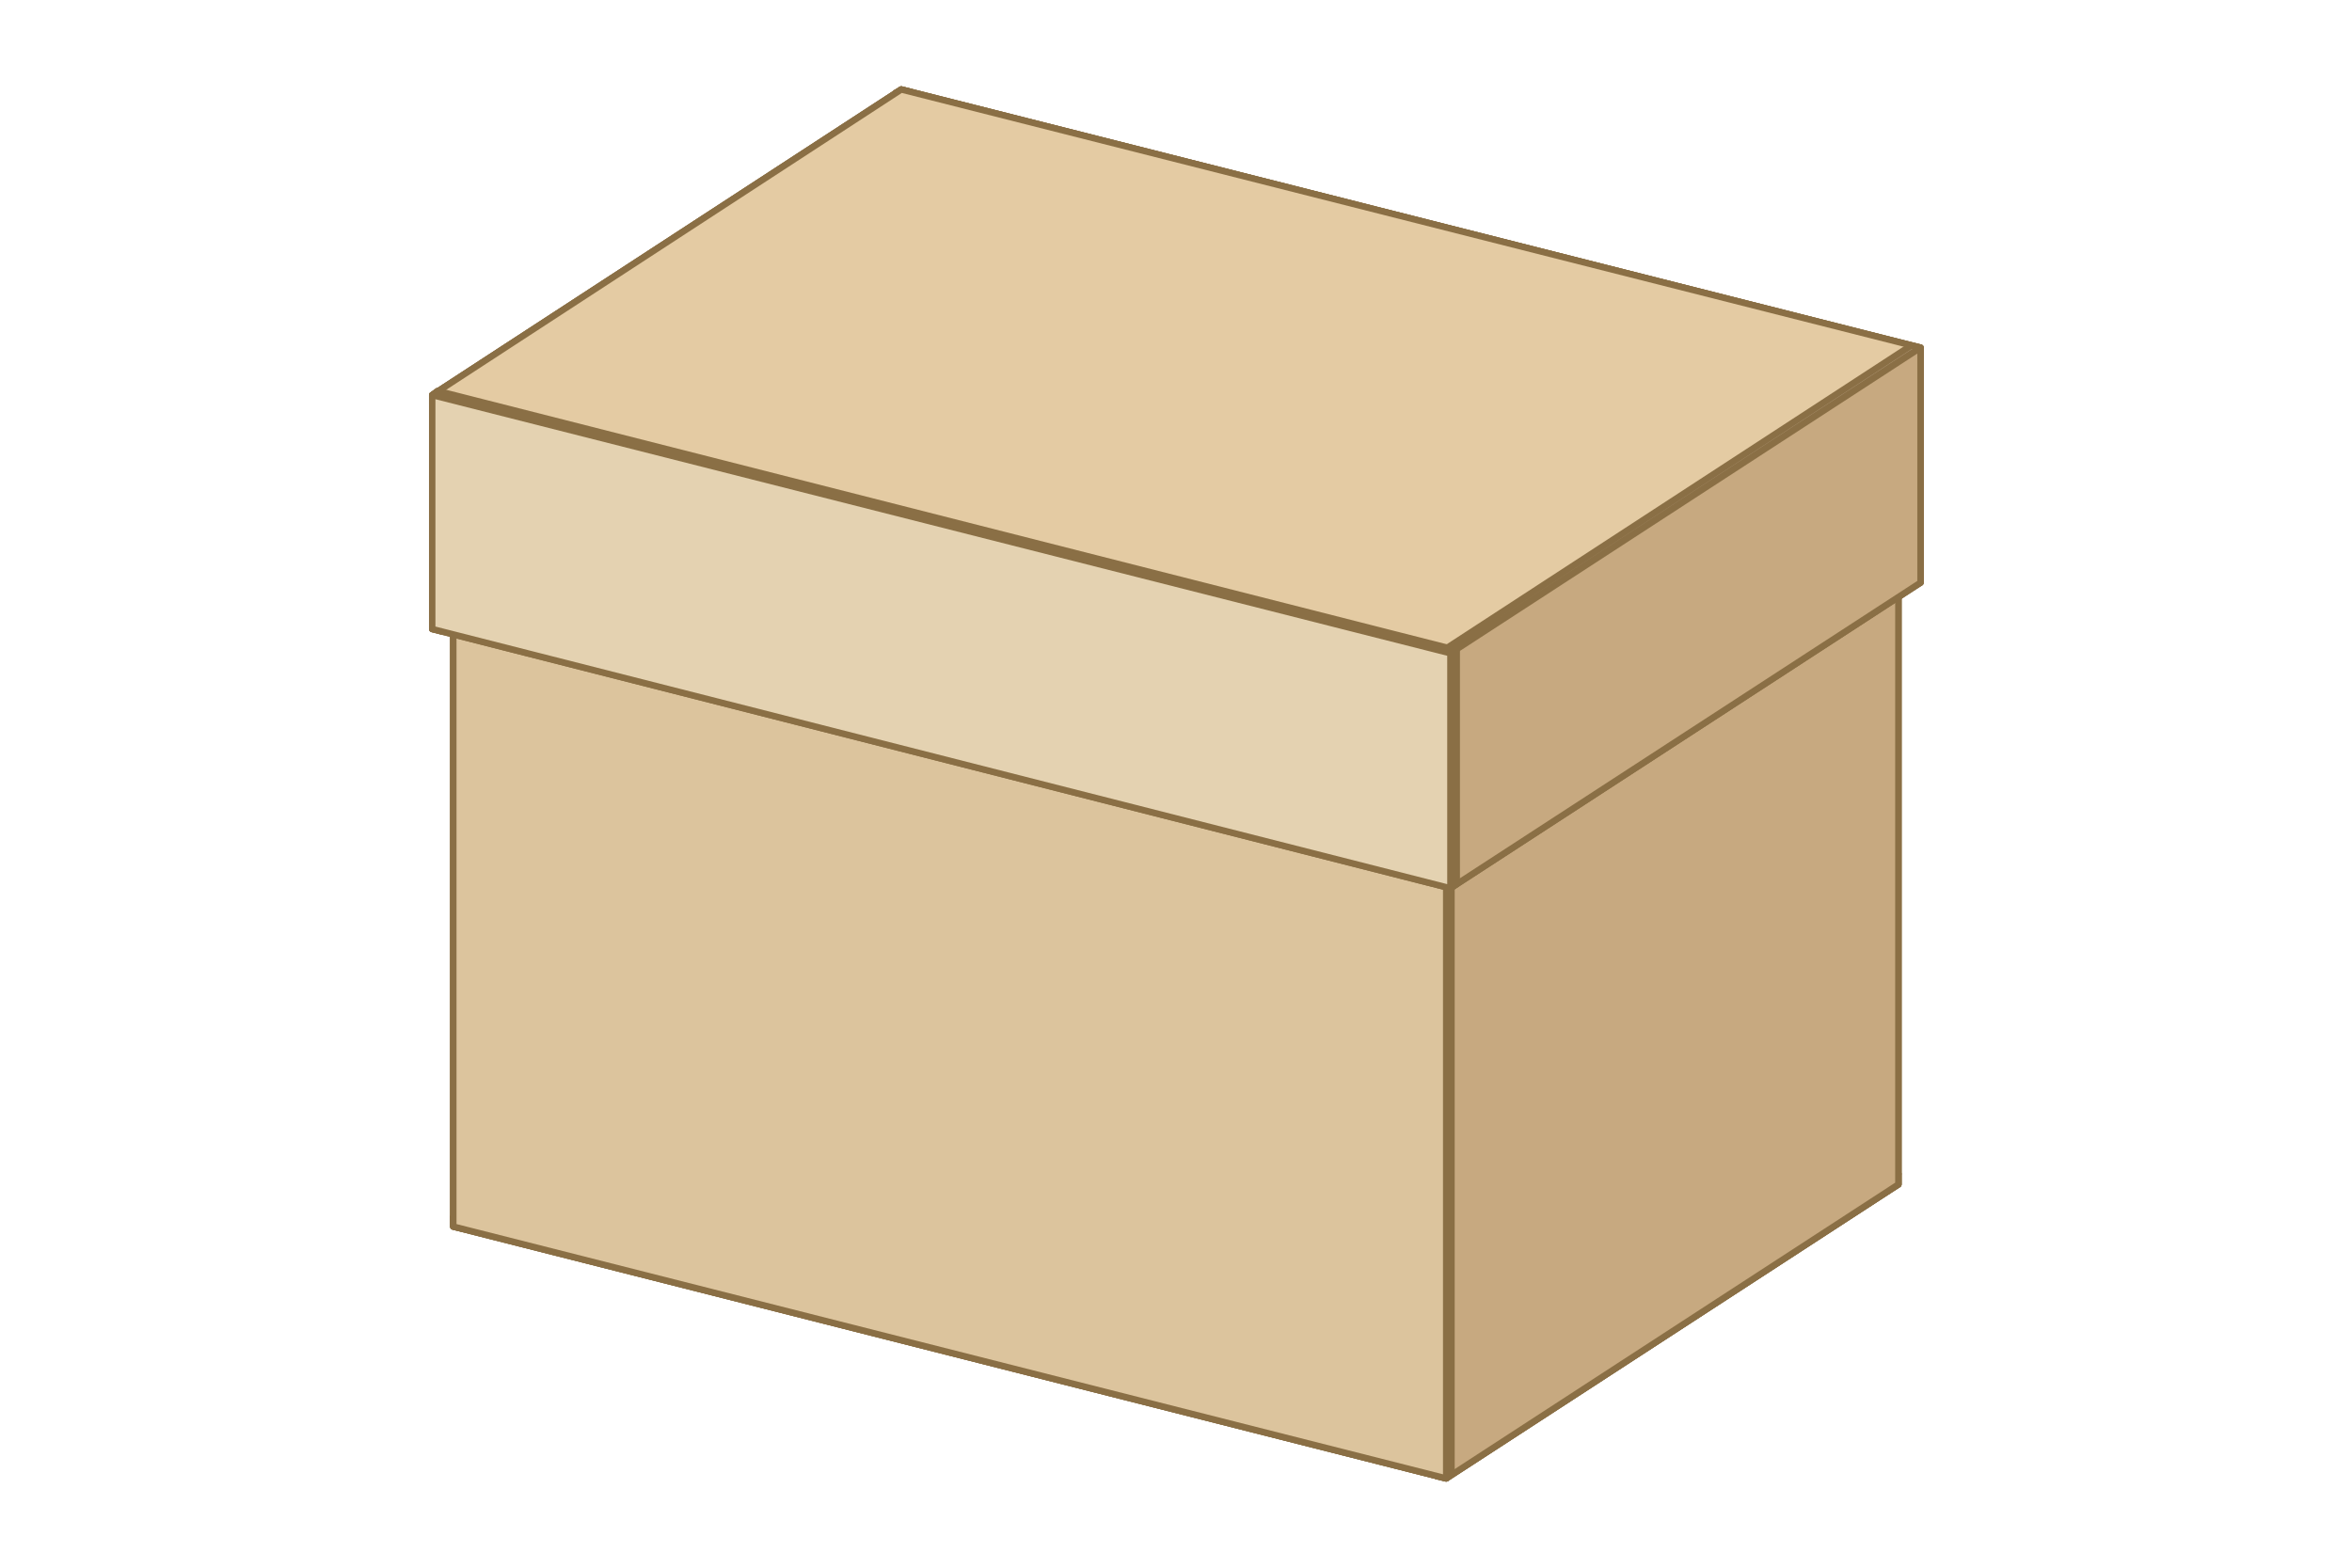
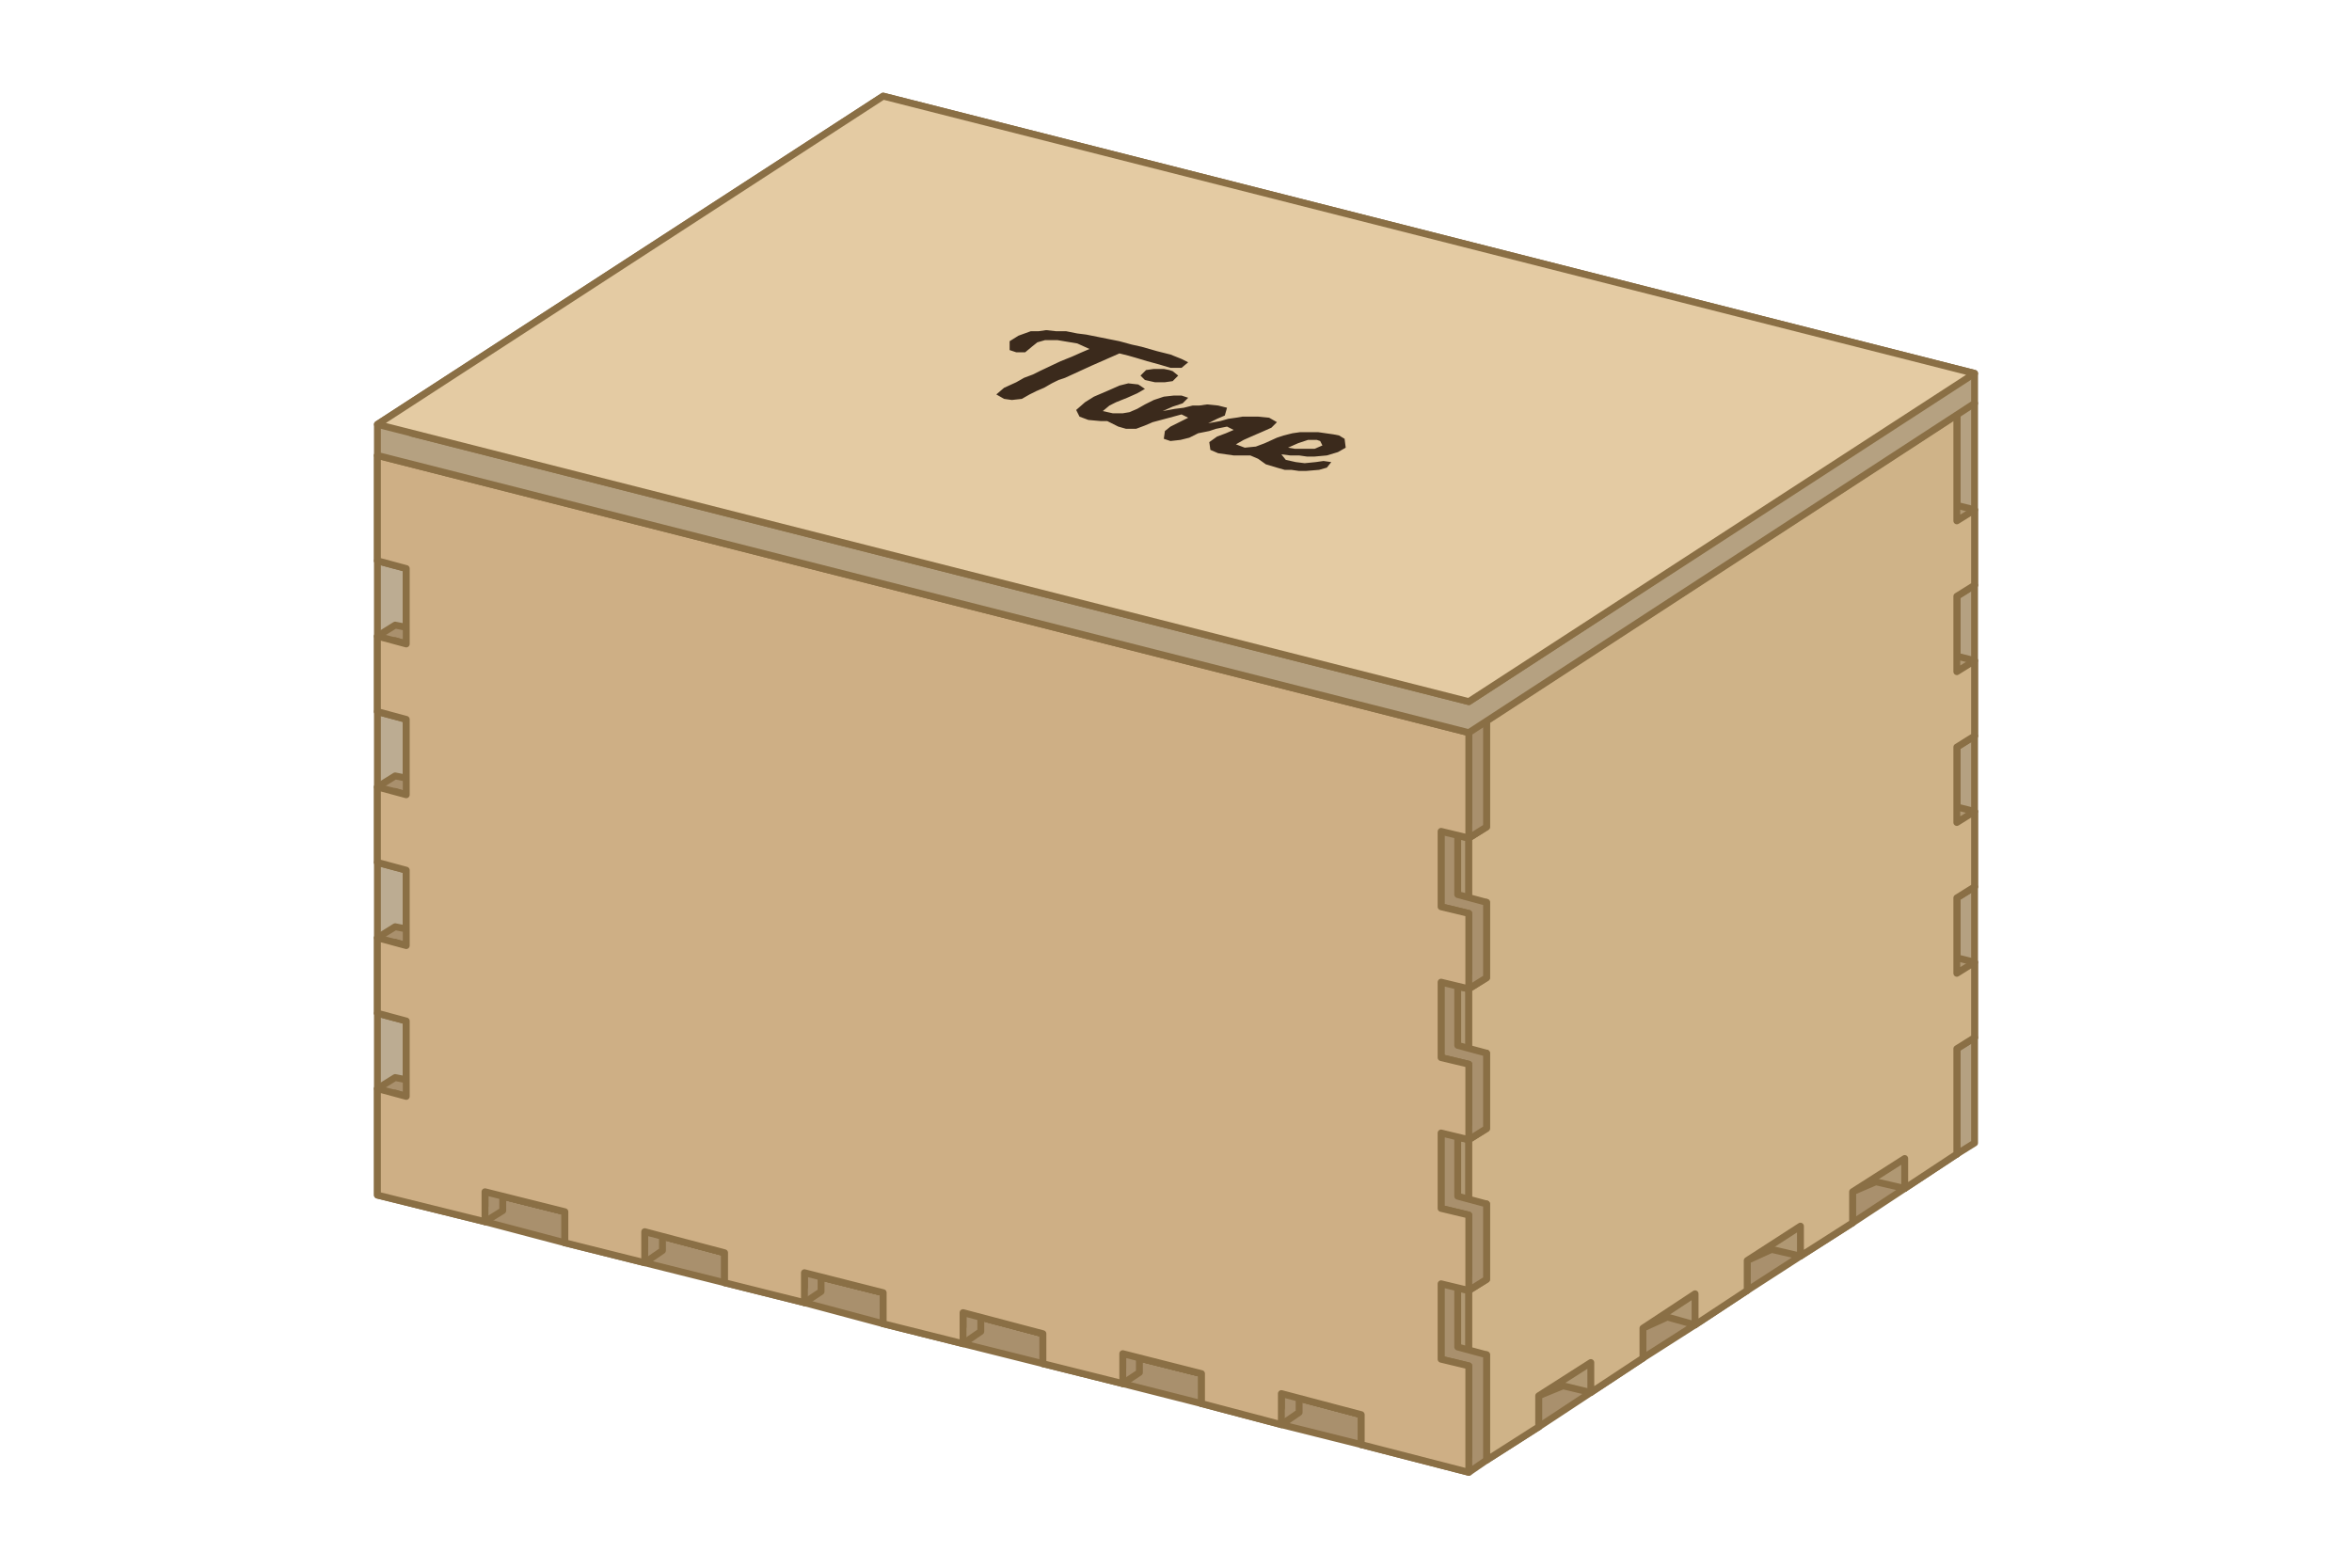
- <svg xmlns="http://www.w3.org/2000/svg" width="300" height="200" viewBox="-32 -102.39 158.13 148.76">
-   <path fill="#bcac92" fill-rule="evenodd" stroke="#8A6F45" stroke-linejoin="round" stroke-width=".61" d="m21.5-78.8 94.1 23.9V10l-.5.3-94.2-23.9v-64.9Zm0 64.8 93.6 23.8v-64.4L21.5-78.4Z" />
-   <path fill="#e4d2b1" fill-rule="evenodd" stroke="#8A6F45" stroke-linejoin="round" stroke-width=".61" d="m20.9-78.5 94.2 23.9v64.9L20.9-13.6Z" />
-   <path fill="#b09873" fill-rule="evenodd" stroke="#8A6F45" stroke-linejoin="round" stroke-width=".61" d="M-21.5 14v-64.9l43-27.9.8.2v64.8l-42.9 28Zm.9-64.7v64.1L21.5-14v-64.1Z" />
-   <path fill="#cfb388" fill-rule="evenodd" stroke="#8A6F45" stroke-linejoin="round" stroke-width=".61" d="M22.3-78.6v64.8l-42.9 28v-64.9Z" />
-   <path fill="#b09873" fill-rule="evenodd" stroke="#8A6F45" stroke-linejoin="round" stroke-width=".61" d="m20.5-93.6.5-.3 96.7 24.5v22.3l-.6.3-96.6-24.5Zm.5 21.9 96.1 24.4V-69L21-93.4Z" />
-   <path fill="#d6b98c" fill-rule="evenodd" stroke="#8A6F45" stroke-linejoin="round" stroke-width=".61" d="M117.1-46.8 20.5-71.3v-22.3L117.1-69Z" />
-   <path fill="#a9906d" fill-rule="evenodd" stroke="#8A6F45" stroke-linejoin="round" stroke-width=".61" d="m-21.5 13.1 43-28L115.6 9v1L72.7 37.9-21.5 14Zm43-27.1-42 27.3L72.7 37l41.9-27.3Z" />
-   <path fill="#d5b689" fill-rule="evenodd" stroke="#8A6F45" stroke-linejoin="round" stroke-width=".61" d="M21.5-14.9 115.6 9 72.7 37l-94.2-23.9Z" />
-   <path fill="#b5a181" fill-rule="evenodd" stroke="#8A6F45" stroke-linejoin="round" stroke-width=".61" d="M21.8-93.7v22.2l-44.5 29-.8-.2v-22.2l44.5-29Zm-.8 22v-21.5l-43.7 28.5v21.4Z" />
-   <path fill="#d5be98" fill-rule="evenodd" stroke="#8A6F45" stroke-linejoin="round" stroke-width=".61" d="M21.8-93.7v22.2l-44.5 29v-22.2Z" />
-   <path fill="#a9906d" fill-rule="evenodd" stroke="#8A6F45" stroke-linejoin="round" stroke-width=".61" d="M71.8 37.7v-64.9l42.9-27.9.9.2V10L72.7 37.9Zm.9-64.7v64.1l42-27.4v-64.1Z" />
-   <path fill="#c7a980" fill-rule="evenodd" stroke="#8A6F45" stroke-linejoin="round" stroke-width=".61" d="M115.6 10v-64.9L72.7-27v64.9Z" />
-   <path fill="#b5a181" fill-rule="evenodd" stroke="#8A6F45" stroke-linejoin="round" stroke-width=".61" d="m-21.5-50.9.6-.3 94.1 23.9v64.8l-.5.4L-21.5 14Zm.6 64.5 93.6 23.8V-27l-93.6-23.8Z" />
-   <path fill="#dcc49d" fill-rule="evenodd" stroke="#8A6F45" stroke-linejoin="round" stroke-width=".61" d="m-21.5 14 94.2 23.9V-27l-94.2-23.9Z" />
-   <path fill="#b5a181" fill-rule="evenodd" stroke="#8A6F45" stroke-linejoin="round" stroke-width=".61" d="m-23.5-64.9 44.5-29 96.7 24.5v1L73.1-39.5-23.5-64Zm96.6 24.5 43.6-28.3L21-93l-43.5 28.3Z" />
-   <path fill="#e4cba3" fill-rule="evenodd" stroke="#8A6F45" stroke-linejoin="round" stroke-width=".61" d="M117.7-69.4 21-93.9l-44.5 29 96.6 24.5Z" />
-   <path fill="#a9906d" fill-rule="evenodd" stroke="#8A6F45" stroke-linejoin="round" stroke-width=".61" d="M117.7-69.4v22.3l-44.6 29-.8-.3v-22.2l44.5-29Zm-.9 22.1v-21.5L73.1-40.4v21.5Z" />
-   <path fill="#c7a980" fill-rule="evenodd" stroke="#8A6F45" stroke-linejoin="round" stroke-width=".61" d="M117.7-47.1v-22.3l-44.6 29v22.3Z" />
-   <path fill="#bcac92" fill-rule="evenodd" stroke="#8A6F45" stroke-linejoin="round" stroke-width=".61" d="m-23.5-64.9.5-.4 96.7 24.6v22.2l-.6.4-96.6-24.6Zm.5 21.8 96.1 24.5v-21.8L-23-64.8Z" />
-   <path fill="#e4d2b1" fill-rule="evenodd" stroke="#8A6F45" stroke-linejoin="round" stroke-width=".61" d="m73.1-40.4-96.6-24.5v22.2l96.6 24.6Z" />
+ <svg xmlns="http://www.w3.org/2000/svg" width="300" height="200" viewBox="-54.21 -78.07 161.22 141.37">
+   <path fill="#b5a181" fill-rule="evenodd" stroke="#8A6F45" stroke-linejoin="round" stroke-width=".62" d="M81.5 19.4v1.3l-1.6 1-7.2-1.8v-2.7l-5.6-1.4v1.3l-1.6 1-7.1-1.8v-2.8l-5.6-1.4v1.3l-1.6 1-7.2-1.8V9.9l-5.6-1.4v1.3l-1.6 1L29.7 9V6.2l-5.6-1.4v1.3l-1.6 1.1-7.2-1.9V2.6L9.7 1.2v1.3l-1.6 1L-1.6 1v-9.5l1.6-1 1 .2v-5.4l-2.6-.6v-6.8l1.6-1 1 .2v-5.4l-2.6-.6v-6.8l1.6-1 1 .2v-5.4l-2.6-.6v-6.8l1.6-1 1 .2v-5.4l-2.6-.6v-9.6l1.6-1 98.4 25v9.6l-1.6 1-1-.3v5.4l2.6.7v6.8l-1.6 1-1-.3v5.4l2.6.7v6.8l-1.6 1-1-.2v5.3l2.6.7v6.8l-1.6 1-1-.2v5.3l2.6.7V25l-1.6 1-9.7-2.4v-2.8ZM0-43.5l2.5.6v6.8l-1.5 1-1-.2v5.4l2.5.6v6.8l-1.5 1-1-.2v5.4l2.5.6v6.8L1-7.9l-1-.2V0l8.1 2.1V.8L9.7-.3l7.2 1.9v2.7l5.6 1.4V4.4l1.6-1 7.1 1.8v2.7l5.6 1.5V8.1L38.4 7l7.2 1.8v2.8l5.6 1.4v-1.3l1.6-1 7.2 1.8v2.7l5.5 1.5v-1.3l1.6-1.1 7.2 1.8v2.8l5.6 1.4V19l1.6-1 7.2 1.8v2.7l8.1 2.1v-8.1l-2.6-.7V9l1.6-1 1 .3V2.9l-2.6-.7v-6.8l1.6-1 1 .3v-5.4l-2.6-.7v-6.8l1.6-1 1 .3v-5.4l-2.6-.7v-6.8l1.6-1 1 .3v-8.2L0-65.2v8.1l2.5.6v6.8l-1.5 1-1-.2Z" />
+   <path fill="#dcc49d" fill-rule="evenodd" stroke="#8A6F45" stroke-linejoin="round" stroke-width=".62" d="M94.2-31.8v6.8l2.6.7v6.8l-2.6-.7v6.8l2.6.7v6.8l-2.6-.7v6.8l2.6.7v6.8L94.2 9v6.8l2.6.7V26l-9.7-2.4v-2.8L79.9 19v2.7l-7.2-1.8v-2.7l-7.2-1.8v2.7l-7.1-1.8v-2.8l-7.2-1.8v2.7L44 12.6V9.9l-7.2-1.8v2.7L29.7 9V6.2l-7.2-1.8v2.8l-7.2-1.9V2.6L8.1.8v2.7L-1.6 1v-9.5l2.6.6v-6.8l-2.6-.6v-6.8l2.6.6v-6.8l-2.6-.6v-6.8l2.6.6v-6.8l-2.6-.6v-6.8l2.6.6v-6.8l-2.6-.6v-9.6l98.4 25v9.6Z" />
+   <path fill="#bcac92" fill-rule="evenodd" stroke="#8A6F45" stroke-linejoin="round" stroke-width=".62" d="M2.5-42.9v6.8l-1.5 1v5.4l1.5.4v6.8l-1.5 1v5.4l1.5.4v6.8L1-7.9v9.6l-4.8 3-2.5-.6-2.2 1v2.7l-4.7 3.1-2.5-.7-2.2 1v2.7l-4.7 3.1-2.5-.6-2.2.9v2.8l-4.7 3-2.6-.6-2.1 1v2.7l-4.7 3.1-2.6-.7v-8.1l-1.6-.4v-6.8l1.6-1V6.9l-1.6-.4V-.3l1.6-1v-5.4l-1.6-.4v-6.8l1.6-1v-5.4l-1.6-.4v-6.8l1.6-1v-9.6l42.4-27.6L1-65v8.1l1.5.4v6.8l-1.5 1v5.4ZM-43-26.8v5.3l1.6.4v6.8l-1.6 1.1v5.3l1.6.4v6.8L-43 .4v5.3l1.6.4v6.8L-43 14v5.3l1.6.4V27l2.1-1.4v-2.8l4.7-3 2.6.6 2.1-1v-2.7l4.8-3.1 2.5.7 2.2-1v-2.7l4.7-3.1 2.5.6 2.2-.9V4.4l4.7-3 2.5.6 2.2-1v-9.5l1.6-1v-5.4l-1.6-.4v-6.8l1.6-1v-5.4l-1.6-.4v-6.8l1.6-1v-5.4l-1.6-.4v-6.8l1.6-1v-5.4l-1.6-.4v-7.3l-39.8 26v9.5Z" />
+   <path fill="#ddcaab" fill-rule="evenodd" stroke="#8A6F45" stroke-linejoin="round" stroke-width=".62" d="M-43-26.8v6.8l1.6-1.1v6.8l-1.6 1.1v6.8l1.6-1.1v6.8L-43 .4v6.8l1.6-1.1v6.8L-43 14v6.8l1.6-1.1v9.6l4.7-3.1v-2.7l4.7-3.1v2.7l4.7-3v-2.8l4.7-3V17l4.7-3.1v-2.7l4.7-3.1v2.8l4.7-3.1V5.1L-3.8 2v2.7l4.8-3v-9.6l1.5-1v-6.8l-1.5 1v-6.8l1.5-1v-6.8l-1.5 1v-6.8l1.5-1v-6.8l-1.5 1v-6.8l1.5-1v-6.8l-1.5 1V-65l-42.4 27.6v9.5Z" />
+   <path fill="#a9906d" fill-rule="evenodd" stroke="#8A6F45" stroke-linejoin="round" stroke-width=".62" d="m16.9 3 5.6 1.4 1.6-1 7.1 1.8v1.4l5.6 1.5L38.4 7l7.2 1.8v1.5l5.6 1.4 1.6-1 7.2 1.8v1.4l5.5 1.5 1.6-1.1 7.2 1.8v1.5l5.6 1.4 1.6-1 7.2 1.8v1.4l5.5 1.5v2.7l-2.1 1.4v2.3l-4.7 3.1-2.6-.7-2.1 1.4v2.3l-4.8 3.1-2.5-.6-2.2 1.4v2.3l-4.7 3-2.5-.6-2.2 1.4v2.3l-4.7 3.1-2.5-.7-4.8 3.1-7.1-1.8-1.6 1-7.2-1.8v-1.5l-5.6-1.4-1.6 1-7.1-1.8v-1.4L16 43.9l-1.6 1-7.2-1.8v-1.5l-5.6-1.4L0 41.3l-7.1-1.9V38l-5.6-1.4-1.6 1-7.2-1.8v-1.5l-5.6-1.4-1.6 1.1-7.2-1.9v-1.4l-5.5-1.4v-2.8l2.1-1.4v-2.3l4.7-3 2.6.6 2.1-1.4v-2.3l4.8-3.1 2.5.7 2.2-1.4v-2.3l4.7-3.1 2.5.6 2.2-1.4V4.4l4.7-3 2.5.6L1-1.1 8.1.8 9.7-.3l7.2 1.9ZM-8.5 7.8l-4.7 3.1-2.5-.7-2.2 1.4v2.3l-4.7 3.1-2.5-.6-2.2 1.4v2.3l-4.7 3-2.6-.6-2.1 1.4v2.3l-1.7 1.1 4.1 1.1v1.4l5.6 1.4 1.6-1 7.2 1.8v1.4l5.6 1.5 1.6-1.1 7.1 1.9v1.4L0 38.5l1.6-1 7.2 1.8v1.4l5.6 1.5 1.6-1.1 7.1 1.8v1.5l5.6 1.4 1.6-1 7.2 1.8V48l5.6 1.5 1.6-1.1 7.1 1.8 4.8-3 2.5.6 2.2-1.4v-2.3L66 41l2.5.7 2.2-1.4V38l4.7-3.1 2.5.7 2.2-1.4v-2.4l4.7-3 2.6.6 2.1-1.4v-2.3l1.7-1.1-4.1-1v-1.5l-5.6-1.4-1.6 1-7.2-1.8v-1.4l-5.6-1.4-1.6 1-7.1-1.8v-1.5l-5.6-1.4-1.6 1-7.2-1.8v-1.4l-5.6-1.4-1.6 1L29.7 9V7.5l-5.6-1.4-1.6 1.1-7.2-1.9V3.9L9.7 2.5l-1.6 1L1 1.7l-4.8 3-2.5-.6-2.2 1.4Z" />
+   <path fill="#d5b689" fill-rule="evenodd" stroke="#8A6F45" stroke-linejoin="round" stroke-width=".62" d="m15.3 2.6 7.2 1.8 1.6-1 7.1 1.8-1.5 1 7.1 1.9L38.4 7l7.2 1.8L44 9.9l7.2 1.8 1.6-1 7.2 1.8-1.6 1 7.1 1.9 1.6-1.1 7.2 1.8-1.6 1.1 7.2 1.8 1.6-1 7.2 1.8-1.6 1 7.1 1.8-4.7 3.1 2.6.7-4.7 3-2.6-.6-4.7 3 2.6.7-4.8 3.1-2.5-.7-4.7 3.1 2.5.6-4.7 3.1L66 41l-4.7 3.1 2.5.7-4.7 3-2.5-.6-4.8 3-7.1-1.8-1.6 1.1-7.2-1.9 1.6-1-7.2-1.8-1.6 1-7.1-1.8 1.5-1.1-7.1-1.8-1.6 1.1-7.2-1.9 1.6-1-7.2-1.8-1.6 1-7.1-1.8 1.5-1-7.1-1.9-1.6 1.1-7.2-1.9 1.6-1-7.2-1.8-1.6 1-7.2-1.8 1.6-1-7.1-1.9 4.7-3-2.6-.7 4.7-3 2.6.6 4.7-3.1-2.6-.6 4.8-3.1 2.5.7 4.7-3.1-2.5-.6 4.7-3.1 2.5.6 4.7-3-2.5-.7 4.7-3 2.5.6L1-1.1 8.1.8 9.7-.3l7.2 1.9Z" />
+   <path fill="#bcac92" fill-rule="evenodd" stroke="#8A6F45" stroke-linejoin="round" stroke-width=".62" d="M-41-37.5 1.1-64.8l92.7 23.5v2.8l-42 27.4L-41-34.7ZM1.1-62.1-38-36.7l89.8 22.8 39-25.4Z" />
+   <path fill="#edd9b8" fill-rule="evenodd" stroke="#8A6F45" stroke-linejoin="round" stroke-width=".62" d="m1-64.8 92.8 23.5-42 27.4L-41-37.5Z" />
+   <path fill="#b09873" fill-rule="evenodd" stroke="#8A6F45" stroke-linejoin="round" stroke-width=".62" d="M98.4-18.5v6.8l-1.6 1v5.4l1.6.4v6.8l-1.6 1v5.4l1.6.4v6.8l-1.6 1V26l-4.7 3.1-2.6-.6-2.1.9v2.8l-4.7 3-2.6-.6-2.2 1v2.7l-4.7 3.1-2.5-.7-2.2 1v2.7l-4.7 3.1-2.5-.6-2.2.9v2.8l-4.7 3-2.6-.6v-8.1l-1.5-.4v-6.8l1.5-1.1v-5.3l-1.5-.4v-6.8l1.5-1.1v-5.3l-1.5-.4v-6.8l1.5-1.1V4.1l-1.5-.4v-6.8l1.5-1.1v-9.5l42.4-27.6 2.6.6v8.2l1.6.4v6.8l-1.6 1v5.4Zm-45.6 16v5.4l1.6.4v6.8l-1.6 1v5.4l1.6.4v6.8l-1.6 1v5.4l1.6.4v6.8l-1.6 1v5.4l1.6.4v7.2l2.2-1.4v-2.7l4.7-3.1 2.5.7 2.2-1V41l4.7-3 2.5.6 2.2-.9v-2.8l4.7-3.1 2.6.7 2.1-1v-2.7l4.7-3.1 2.6.7 2.1-1v-9.6l1.6-1V9.5L94.2 9V2.2l1.6-1v-5.3l-1.6-.5v-6.8l1.6-1v-5.4l-1.6-.4V-25l1.6-1v-5.4l-1.6-.4V-39L54.4-13.1v9.6Z" />
+   <path fill="#cfb388" fill-rule="evenodd" stroke="#8A6F45" stroke-linejoin="round" stroke-width=".62" d="M52.8-2.5v6.8l1.6-1v6.8l-1.6 1v6.8l1.6-1v6.8l-1.6 1v6.8l1.6-1v6.8l-1.6 1v6.8l1.6-1v9.5l4.7-3v-2.8l4.7-3v2.7l4.7-3.1v-2.7l4.7-3.1v2.8l4.7-3.1v-2.7l4.8-3.1v2.7l4.7-3v-2.8l4.7-3v2.7l4.7-3.1v-9.5l1.6-1V8.7l-1.6 1V2.9l1.6-1v-6.8l-1.6 1v-6.8l1.6-1v-6.8l-1.6 1v-6.8l1.6-1v-6.8l-1.6 1v-9.6L54.4-13.1v9.6Z" />
+   <path fill="#a9906d" fill-rule="evenodd" stroke="#8A6F45" stroke-linejoin="round" stroke-width=".62" d="M37.5 48v1.3l-1.6 1.1-7.2-1.9v-2.7l-5.6-1.4v1.3l-1.5 1-7.2-1.8v-2.7l-5.6-1.5V42l-1.6 1.1L0 41.3v-2.8l-5.6-1.4v1.3l-1.5 1-7.2-1.8v-2.7l-5.6-1.5v1.3l-1.6 1.1-7.2-1.8v-2.8l-5.6-1.4v1.3l-1.6 1-9.7-2.4v-9.6l1.6-1 1 .2V14l-2.6-.7V6.5l1.6-1 1 .2V.4l-2.6-.7v-6.8l1.6-1 1 .2v-5.3l-2.6-.7v-6.8l1.6-1 1 .2v-5.3l-2.6-.7V-37l1.6-1.1 98.4 25v9.6l-1.6 1-1-.2v5.3l2.6.7v6.8l-1.6 1-1-.2v5.3l2.6.7v6.8l-1.6 1-1-.2v5.3l2.6.7v6.8l-1.6 1-1-.2v5.3l2.6.7v9.5l-1.6 1.1-9.7-2.5v-2.7ZM-44-14.9l2.6.6v6.8L-43-6.4l-1-.3v5.4l2.6.6v6.8L-43 7.2l-1-.3v5.4l2.6.6v6.8l-1.6 1.1-1-.3v8.1l8.1 2.1v-1.3l1.6-1 7.2 1.8v2.7l5.6 1.4V33l1.6-1 7.2 1.8v2.8l5.6 1.4v-1.3l1.5-1 7.2 1.8v2.7l5.6 1.4v-1.3l1.6-1 7.2 1.8v2.8l5.6 1.4V44l1.5-1.1 7.2 1.9v2.7l5.6 1.4v-1.3l1.6-1 7.2 1.8v2.8l8.1 2v-8.1l-2.5-.6v-6.8l1.5-1.1 1 .3v-5.4l-2.5-.6v-6.8l1.5-1.1 1 .3v-5.4l-2.5-.6v-6.8l1.5-1.1 1 .3V4.3l-2.5-.6v-6.8l1.5-1.1 1 .3V-12L-44-36.6v8.1l2.6.6v6.8L-43-20l-1-.3Z" />
+   <path fill="#ceaf85" fill-rule="evenodd" stroke="#8A6F45" stroke-linejoin="round" stroke-width=".62" d="M50.3-3.1v6.8l2.5.6v6.8l-2.5-.6v6.8l2.5.6v6.8l-2.5-.6v6.8l2.5.6v6.8l-2.5-.6v6.8l2.5.6v9.6l-9.7-2.5v-2.7l-7.2-1.9v2.8l-7.2-1.9v-2.7L21.6 44v2.7l-7.2-1.8v-2.7l-7.2-1.9v2.8L0 41.3v-2.8l-7.1-1.8v2.7l-7.2-1.8v-2.7l-7.2-1.9v2.8l-7.2-1.8v-2.8l-7.2-1.8v2.7l-9.7-2.4v-9.6l2.6.7V14l-2.6-.7V6.5l2.6.7V.4l-2.6-.7v-6.8l2.6.7v-6.8l-2.6-.7v-6.8l2.6.7v-6.8l-2.6-.7V-37l98.4 25v9.5Z" />
+   <path fill="#b5a181" fill-rule="evenodd" stroke="#8A6F45" stroke-linejoin="round" stroke-width=".62" d="M-45.6-39.8 0-69.4l98.4 25v2.7L52.8-12l-98.4-25ZM0-66.7-42.5-39l95.3 24.2 42.5-27.7Z" />
+   <path fill="#e4cba3" fill-rule="evenodd" stroke="#8A6F45" stroke-linejoin="round" stroke-width=".62" d="m0-69.4 98.4 25-45.6 29.6-98.4-25Z" />
+   <path fill="#3B2A1C" fill-rule="evenodd" d="m41.1-38.8.5.3.1.8-.7.4-1 .3-1.1.1h-.7l-.7-.1h-.8l-.8-.1.4.5.9.2.8.1 1-.1.7-.1.7.1-.4.5-.7.2-1.2.1h-.6l-.7-.1h-.6l-.7-.2-1-.3-.7-.5-.7-.3h-1.5l-.7-.1-.7-.1-.7-.3-.1-.7.7-.5.8-.3.7-.3-.6-.3-1 .2-.6.2-1 .2-.8.4-.8.2-.9.1-.6-.2.1-.7.5-.4 1-.5.6-.3-.6-.3-1.1.3-1.5.4-.7.3-.8.3h-.9l-.7-.2-1-.5h-.6l-1.1-.1-.8-.3-.3-.6.8-.7.8-.5 1.4-.6.9-.4.8-.2.9.1.6.4-.7.4-.9.4-1 .4-.6.3-.6.5.9.2h.9l.6-.1.7-.3.7-.4.8-.4.9-.3.9-.1h.7l.6.2-.5.5-.9.3-.9.4 1.1-.2.8-.1.8-.2h.6l.7-.1 1 .1.8.2-.2.7-.7.3-.8.4 1.1-.2.7-.2.7-.1.6-.1h1.4l1 .1.7.4-.5.5-.9.4-.7.3-.9.4-.7.4.8.3 1-.1.8-.3 1.1-.5.6-.2.8-.2.7-.1h1.6l.7.1.7.1Zm-2 .4h-.8l-.9.3-.9.4.6.1h1.8l.7-.3-.2-.4Zm-15.8-8.4.7.2.7.2 1.2.3 1 .4.6.3-.6.5h-1l-1-.3-1.1-.3-1-.3-.7-.2-.8-.2-2.5 1.1-2.4 1.1-.6.2-.6.3-.7.4-.7.3-.6.3-.7.4-.9.1-.7-.1-.7-.4.7-.6 1.1-.5.7-.4.8-.3.6-.3 1.9-.9 1-.4.9-.4.7-.3-1.1-.5-.6-.1-1.2-.2h-1.1l-.7.2-.5.4-.6.5H12l-.6-.2v-.8l.8-.5 1.1-.4h.7l.7-.1.9.1h.9l1 .2.8.1 1 .2 1 .2 1 .2 1.1.3Zm2.8 2.2.5.4-.5.5-.7.1h-.9l-.9-.2-.4-.4.5-.5.7-.1h.9l.5.1Z" />
</svg>
